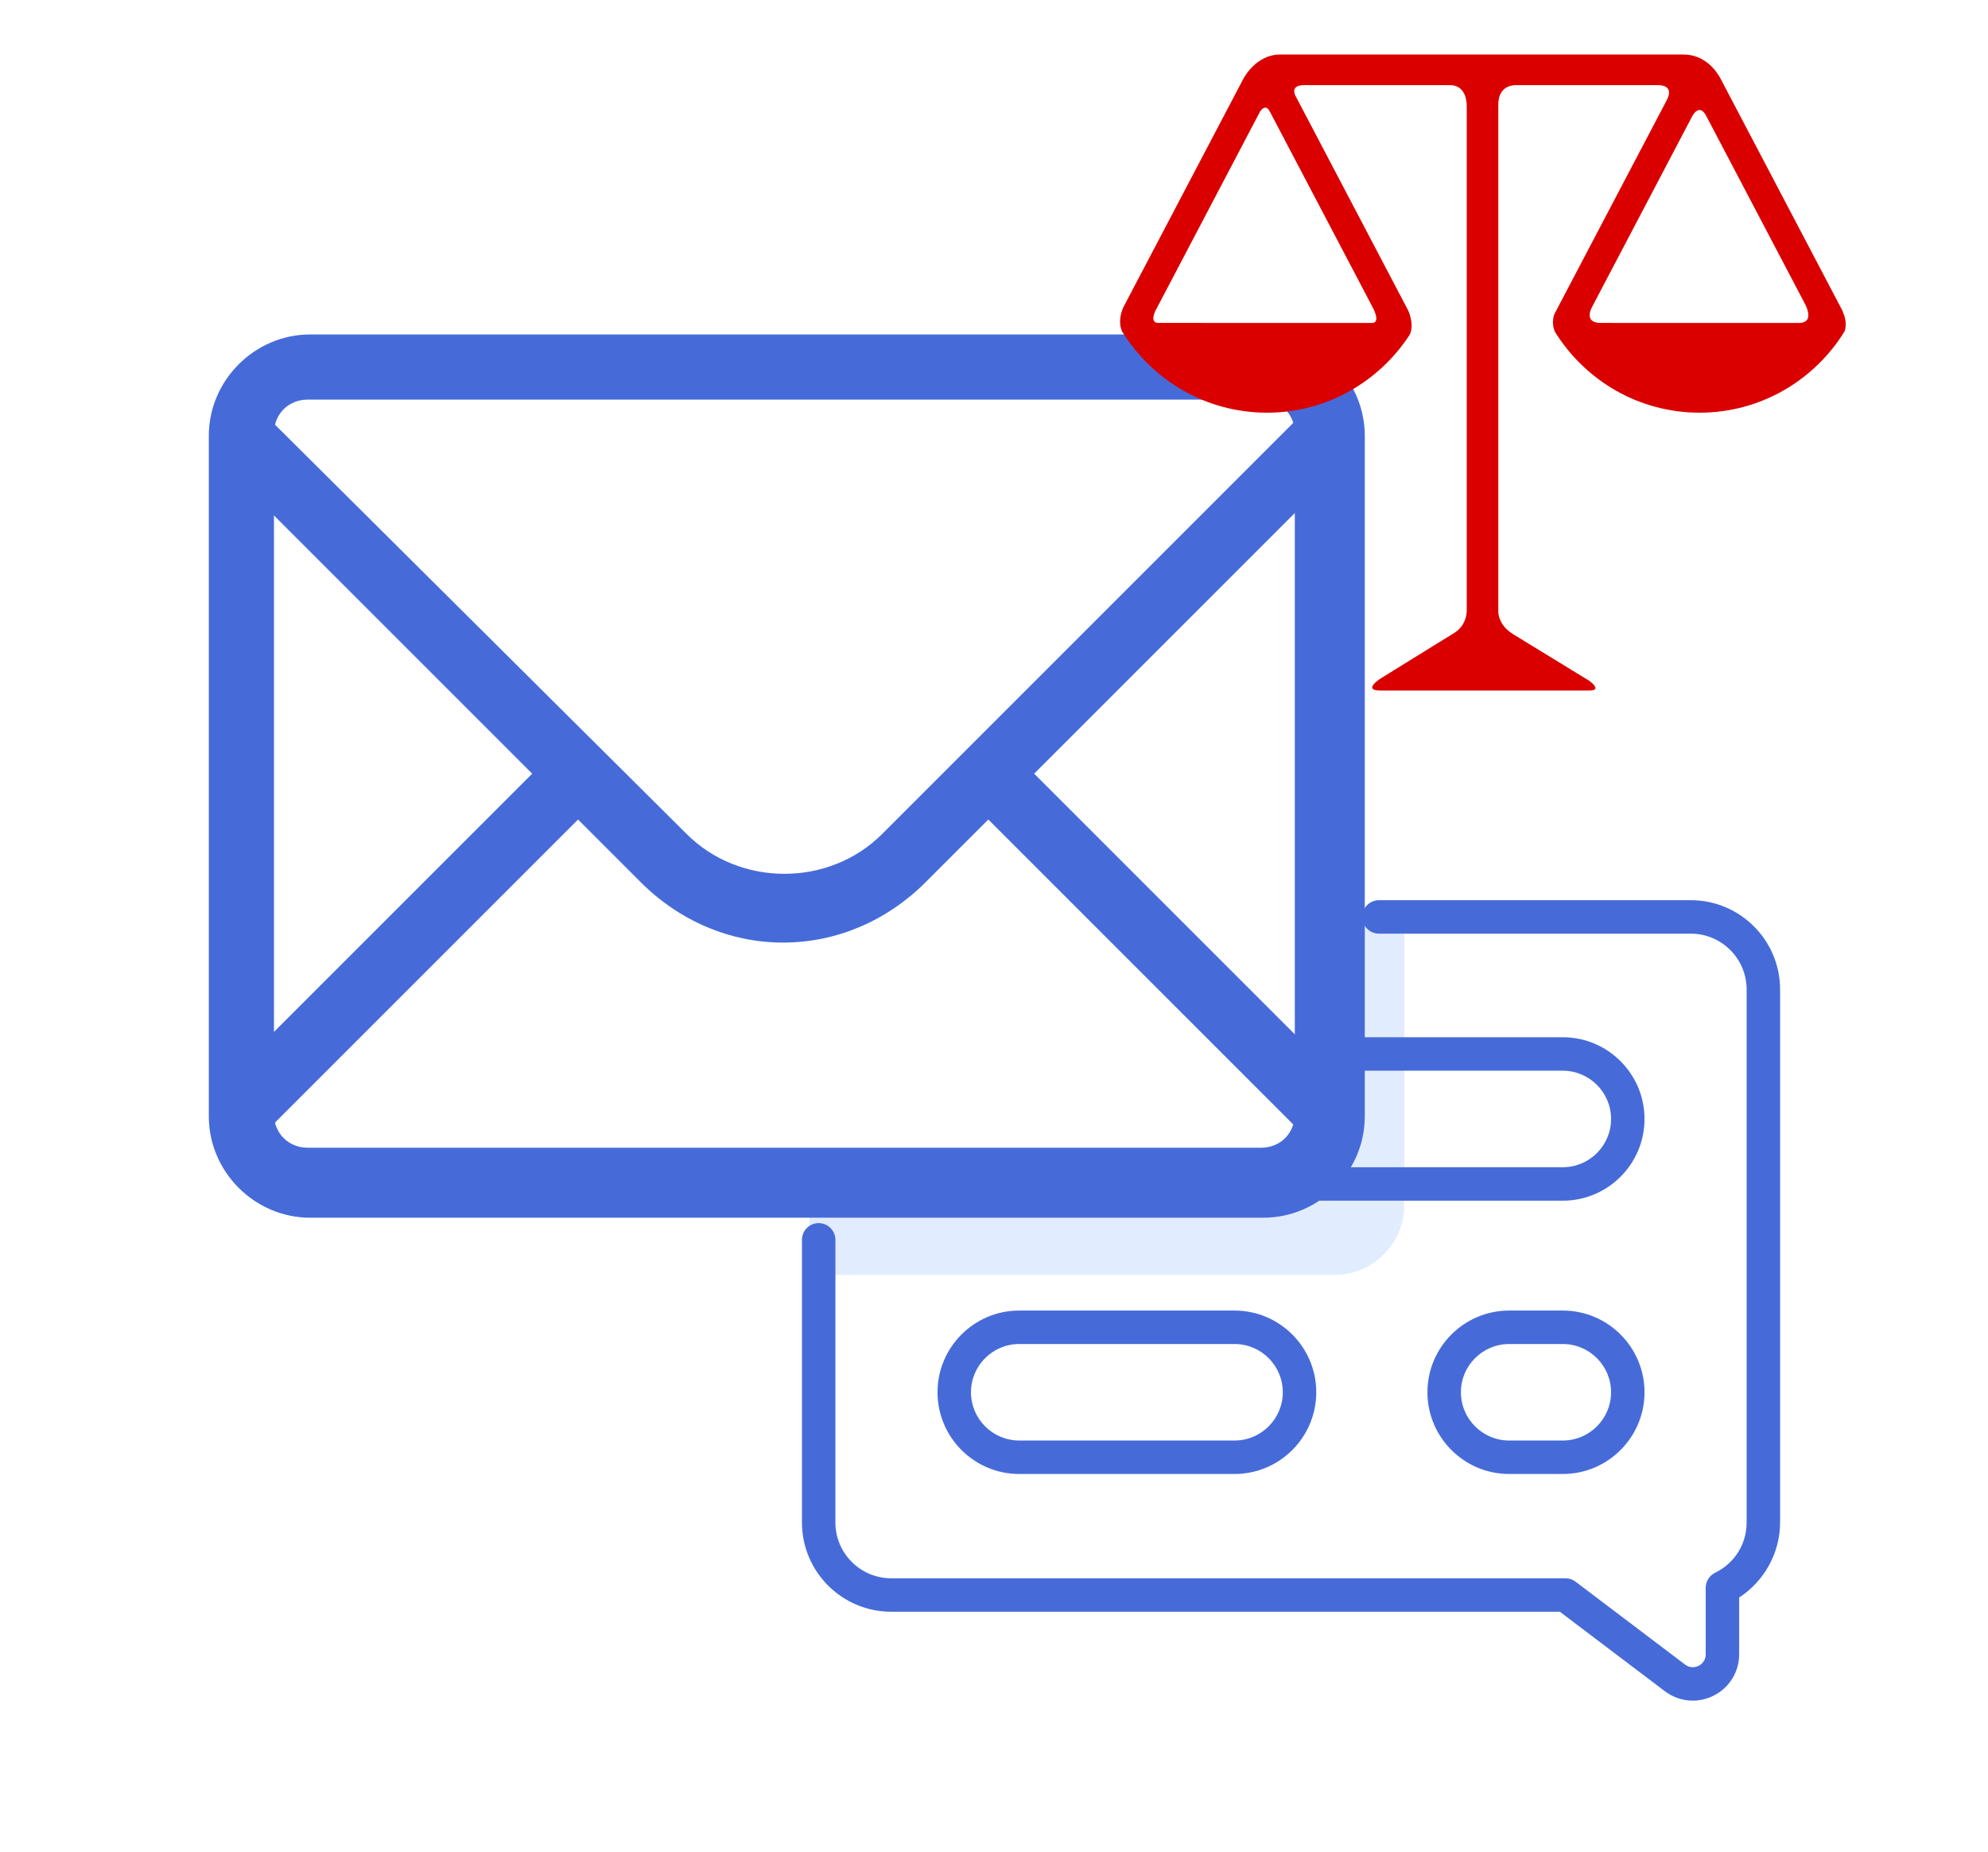
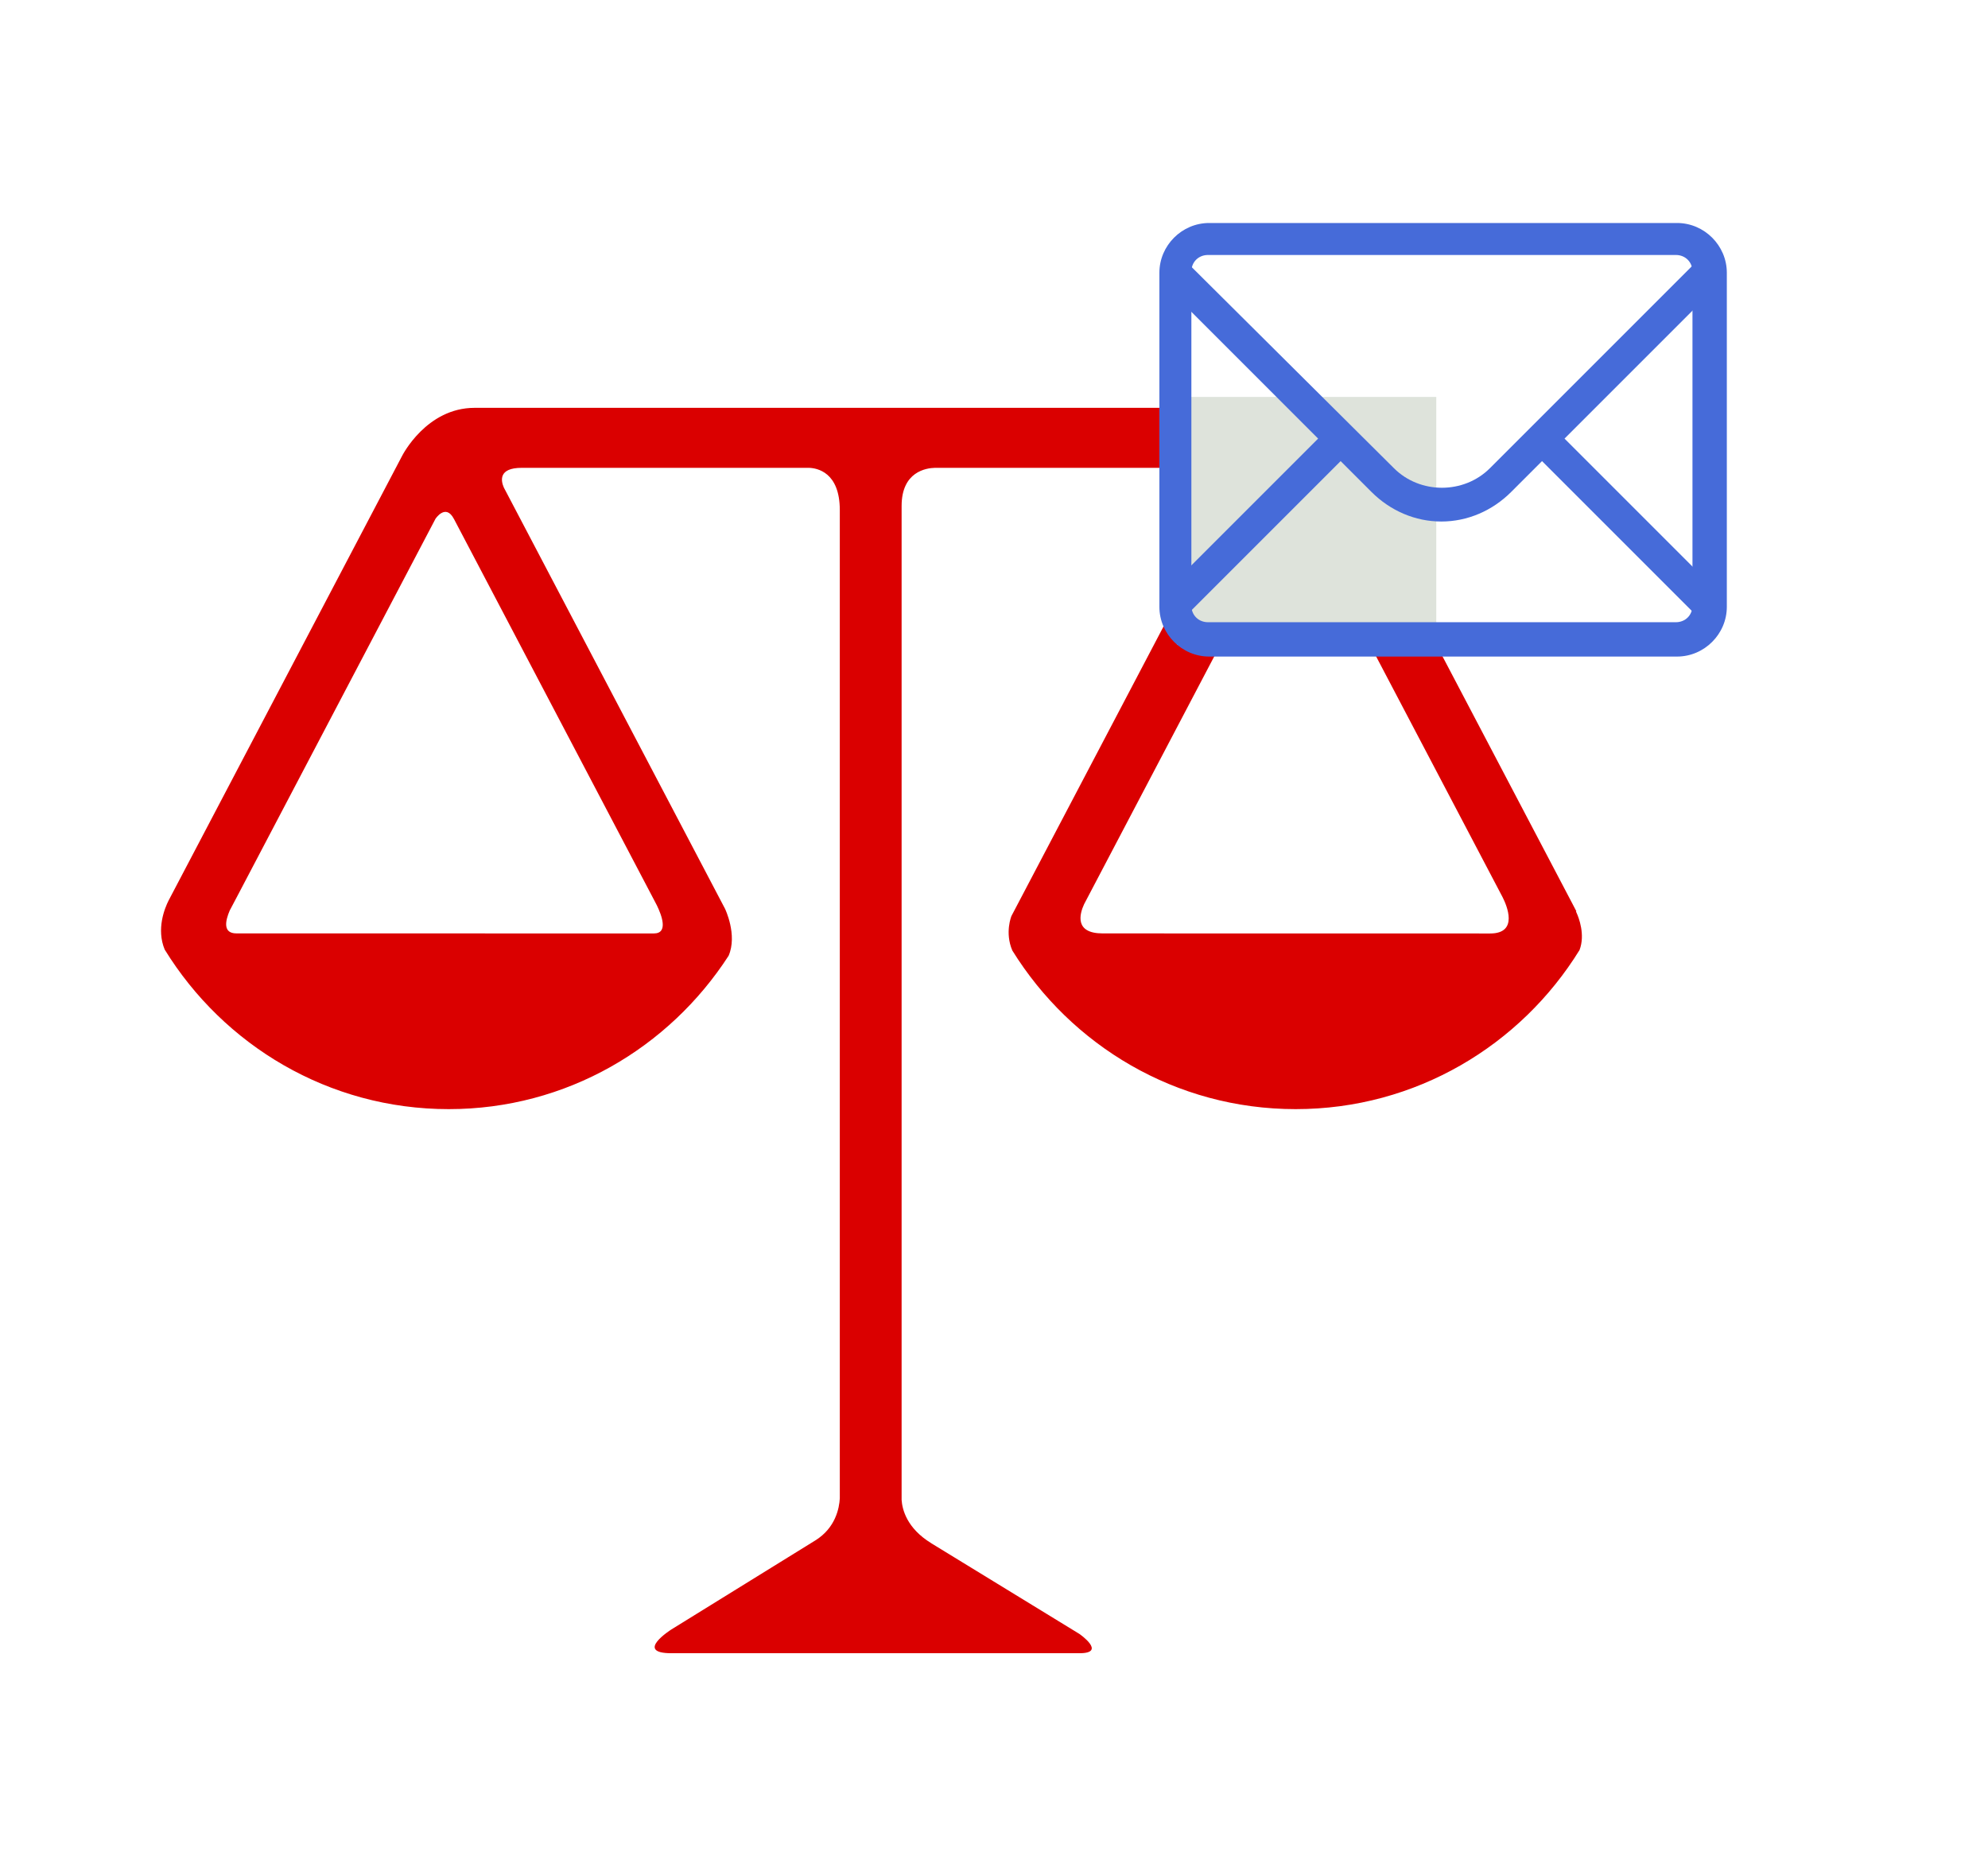
<svg xmlns="http://www.w3.org/2000/svg" version="1.1" id="Layer_1" x="0px" y="0px" width="612px" height="570px" viewBox="0 0 612 570" enable-background="new 0 0 612 570" xml:space="preserve">
  <defs id="defs8" />
  <g id="Layer_1_1_">
</g>
  <g id="Layer_3" display="none">
</g>
  <g id="Layer_5" display="none">
</g>
  <g id="g8">
-     <path fill="#E1EDFF" d="M404.366,282.161v65.75c0,9.104-7.38,16.483-16.481,16.483H249.111v28.126h161.573   c11.929,0,21.633-9.704,21.633-21.633V282.16L404.366,282.161L404.366,282.161z" id="path1" />
-     <g id="g2">
-       <path fill="#466BD9" d="M481.105,369.634h-89.741c-2.848,0-5.152-2.307-5.152-5.152s2.306-5.152,5.152-5.152h89.741    c8.191,0,14.854-6.663,14.854-14.857c0-8.19-6.663-14.854-14.854-14.854h-73.822c-2.843,0-5.15-2.306-5.15-5.152    c0-2.845,2.308-5.152,5.15-5.152h73.822c13.872,0,25.154,11.288,25.154,25.156C506.262,358.349,494.978,369.634,481.105,369.634z" id="path2" />
-     </g>
-     <g id="g3">
-       <path fill="#466BD9" d="M481.105,453.766H464.59c-13.871,0-25.157-11.289-25.157-25.158c0-13.873,11.29-25.154,25.157-25.154    h16.516c13.872,0,25.154,11.285,25.154,25.154C506.262,442.479,494.978,453.766,481.105,453.766z M464.59,413.753    c-8.191,0-14.855,6.663-14.855,14.854c0,8.191,6.664,14.857,14.855,14.857h16.516c8.191,0,14.854-6.666,14.854-14.857    c0-8.19-6.663-14.854-14.854-14.854H464.59z" id="path3" />
-     </g>
-     <g id="g4">
-       <path fill="#466BD9" d="M380.054,453.766h-66.287c-13.875,0-25.156-11.289-25.156-25.158c0-13.873,11.287-25.154,25.156-25.154    h66.287c13.872,0,25.154,11.285,25.154,25.154C405.21,442.479,393.925,453.766,380.054,453.766z M313.766,413.753    c-8.191,0-14.854,6.663-14.854,14.854c0,8.191,6.664,14.857,14.854,14.857h66.287c8.191,0,14.852-6.666,14.852-14.857    c0-8.19-6.66-14.854-14.852-14.854H313.766z" id="path4" />
-     </g>
-     <g id="g5">
-       <g id="Icon-Envelope" transform="translate(78, 232)">
-         <path id="Fill-3" fill="#466BD9" d="M338.434-91.893l-14.117-14.115L193.561,24.748c-16.345,16.344-43.832,16.344-60.177,0     L2.627-105.266L-11.488-91.15L85.836,6.175l-97.325,97.324l14.115,14.116l97.325-97.325l19.316,19.316     c11.887,11.887,27.488,18.572,43.833,18.572c16.343,0,31.946-6.685,43.833-18.572l19.315-19.316l97.325,97.325l14.115-14.116     L240.366,6.174L338.434-91.893" />
-         <path id="Fill-4" fill="#466BD9" d="M310.945,142.874H17.485c-17.087,0-31.204-14.115-31.204-31.203V-97.836     c0-17.086,14.116-31.202,31.204-31.202h293.459c17.085,0,31.203,14.115,31.203,31.202V111.67     C342.148,128.759,328.031,142.874,310.945,142.874L310.945,142.874z M16.744-108.979c-5.943,0-10.402,4.457-10.402,10.401     v209.507c0,5.943,4.458,10.402,10.402,10.402h293.458c5.944,0,10.4-4.458,10.4-10.402V-98.578c0-5.943-4.456-10.402-10.4-10.402     H16.744V-108.979z" />
+     <path fill="#466bd9" d="m 485.346,281.02 -0.187,-0.427 0.107,-0.081 -1.347,-2.581 -72.579,-138.18 c -1.974,-3.607 -8.875,-14.197 -22.141,-14.197 H 146.093 c -14.802,0 -22.209,14.582 -22.373,14.921 l -71.273,135.707 -0.027,0.06 -0.507,0.957 c -1.194,2.362 -3.846,8.785 -1.213,15.129 18.107,29.4 50.389,49.119 87.446,49.119 36.229,0 67.834,-18.9 86.148,-47.208 2.802,-6.43 -1.1,-14.485 -1.1,-14.485 l -67.43,-128.412 -0.657,-1.244 c -0.908,-2.093 -1.715,-6.077 5.515,-6.077 h 88.411 c 2.506,0.083 9.499,1.324 9.499,13.032 v 304.213 c -0.167,3.008 -1.308,9.114 -7.575,12.978 l -44.259,27.376 c 0,0 -11.608,7.326 0,7.326 h 125.595 c 8.562,0 0,-5.939 0,-5.939 l -45.593,-27.908 c -0.026,-0.014 -0.026,-0.026 -0.04,-0.04 -7.501,-4.591 -8.902,-10.369 -9.101,-13.291 v -306.011 c 0,-10.581 7.581,-11.672 10.25,-11.735 h 86.443 c 2.263,0.043 9.158,0.795 4.819,9.094 L 311.375,281.981 c 0,0 -2.122,5.072 0.267,10.635 18.126,29.232 50.284,48.831 87.218,48.831 37.01,0 69.281,-19.639 87.392,-48.969 1.809,-4.728 -0.225,-9.976 -0.907,-11.457 z m -284.046,-4.061 0.006,0.008 0.929,1.784 c 1.435,2.964 3.6,8.609 -0.929,8.609 l -128.523,-0.014 c -4.264,0 -3.417,-3.904 -2.059,-7.055 l 2.04,-3.866 0.02,-0.034 61.268,-116.659 c 0,0 3.13,-4.839 5.672,0 h 0.008 z m 132.43,1.414 0.907,-1.728 c 0,-0.006 0.034,-0.07 0.034,-0.07 l 59.906,-114.056 c 0.08,-0.124 4.143,-7.858 8.288,0.02 l 59.725,113.702 c 1.234,2.445 5.01,11.13 -3.851,11.13 l -119.278,-0.02 c -0.018,0 -0.018,0 -0.018,0 -8.69,-0.006 -7.121,-5.926 -5.713,-8.978 z" id="path1-9" style="fill:#da0000;fill-opacity:1;stroke-width:0.882" />
+     <rect style="fill:#dee3db;fill-opacity:1;stroke-width:0.478;stroke-dasharray:none" id="rect8" width="79.814" height="76.283" x="362.342" y="122.193" />
+     <g id="g5-5" transform="matrix(0.4908696,0,0,0.4908696,325.3609,18.10964)" style="stroke-width:1.001;stroke-dasharray:none">
+       <g id="Icon-Envelope-1" transform="translate(78,232)" style="stroke-width:1.001;stroke-dasharray:none">
+         <path id="Fill-3-7" fill="#466bd9" d="M 338.434,-91.893 324.317,-106.008 193.561,24.748 c -16.345,16.344 -43.832,16.344 -60.177,0 L 2.627,-105.266 -11.488,-91.15 85.836,6.175 -11.489,103.499 2.626,117.615 99.951,20.29 119.267,39.606 c 11.887,11.887 27.488,18.572 43.833,18.572 16.343,0 31.946,-6.685 43.833,-18.572 l 19.315,-19.316 97.325,97.325 14.115,-14.116 -97.322,-97.325 98.068,-98.067" style="stroke-width:1.001;stroke-dasharray:none" />
+         <path id="Fill-4-1" fill="#466bd9" d="M 310.945,142.874 H 17.485 c -17.087,0 -31.204,-14.115 -31.204,-31.203 V -97.836 c 0,-17.086 14.116,-31.202 31.204,-31.202 h 293.459 c 17.085,0 31.203,14.115 31.203,31.202 V 111.67 c 0.001,17.089 -14.116,31.204 -31.202,31.204 z M 16.744,-108.979 c -5.943,0 -10.402,4.457 -10.402,10.401 v 209.507 c 0,5.943 4.458,10.402 10.402,10.402 h 293.458 c 5.944,0 10.4,-4.458 10.4,-10.402 V -98.578 c 0,-5.943 -4.456,-10.402 -10.4,-10.402 H 16.744 Z" style="stroke-width:1.001;stroke-dasharray:none" />
      </g>
    </g>
-     <g id="g7">
-       <path fill="#466BD9" d="M521.113,523.544c-3.042,0-6.055-0.983-8.598-2.906l-32.318-24.462H274.355    c-15.151,0-27.476-12.328-27.476-27.479v-87.015c0-2.846,2.307-5.151,5.151-5.151c2.845,0,5.151,2.306,5.151,5.151v87.015    c0,9.471,7.705,17.179,17.175,17.179h207.572c1.122,0,2.211,0.366,3.106,1.046l33.701,25.507c1.77,1.341,3.5,0.716,4.162,0.388    c0.661-0.328,2.201-1.333,2.201-3.553v-20.465c0-1.971,1.126-3.773,2.902-4.635c5.979-2.896,9.694-8.822,9.694-15.461V304.605    c0-9.471-7.705-17.178-17.18-17.178h-96.005c-2.843,0-5.153-2.305-5.153-5.152c0-2.844,2.312-5.152,5.153-5.152h96.006    c15.152,0,27.48,12.329,27.48,27.479v164.091c0,9.341-4.854,18.08-12.596,23.101v17.466c0,5.452-3.036,10.35-7.92,12.775    C525.451,523.047,523.275,523.544,521.113,523.544z" id="path6" />
-     </g>
-     <path fill="#466bd9" d="m 567.374,96.181 -0.096,-0.218 0.055,-0.041 -0.688,-1.318 -37.068,-70.572 c -1.008,-1.842 -4.533,-7.251 -11.308,-7.251 H 394.109 c -7.56,0 -11.343,7.447 -11.427,7.621 l -36.401,69.309 -0.014,0.031 -0.259,0.489 c -0.61,1.207 -1.964,4.487 -0.62,7.727 9.248,15.015 25.735,25.086 44.661,25.086 18.503,0 34.644,-9.653 43.998,-24.11 1.431,-3.284 -0.562,-7.398 -0.562,-7.398 l -34.438,-65.583 -0.336,-0.635 c -0.464,-1.069 -0.876,-3.103 2.817,-3.103 h 45.153 c 1.28,0.042 4.851,0.676 4.851,6.656 V 188.237 c -0.085,1.536 -0.668,4.655 -3.869,6.628 l -22.604,13.982 c 0,0 -5.929,3.742 0,3.742 h 64.144 c 4.373,0 0,-3.033 0,-3.033 l -23.286,-14.253 c -0.013,-0.007 -0.013,-0.013 -0.02,-0.02 -3.831,-2.345 -4.546,-5.296 -4.648,-6.788 V 32.206 c 0,-5.404 3.872,-5.961 5.235,-5.993 h 44.149 c 1.156,0.022 4.677,0.406 2.461,4.645 l -34.573,65.814 c 0,0 -1.084,2.59 0.136,5.431 9.257,14.93 25.681,24.939 44.545,24.939 18.902,0 35.384,-10.03 44.633,-25.01 0.924,-2.415 -0.115,-5.095 -0.463,-5.852 z m -145.069,-2.074 0.003,0.004 0.474,0.911 c 0.733,1.514 1.839,4.397 -0.474,4.397 l -65.64,-0.007 c -2.178,0 -1.745,-1.994 -1.052,-3.603 l 1.042,-1.974 0.01,-0.017 31.291,-59.58 c 0,0 1.598,-2.471 2.897,0 h 0.004 z m 67.635,0.722 0.463,-0.883 c 0,-0.003 0.017,-0.036 0.017,-0.036 l 30.595,-58.251 c 0.041,-0.064 2.116,-4.013 4.233,0.01 l 30.503,58.07 c 0.63,1.249 2.559,5.684 -1.967,5.684 l -60.918,-0.01 c -0.009,0 -0.009,0 -0.009,0 -4.438,-0.003 -3.637,-3.026 -2.918,-4.585 z" id="path1-9" style="fill:#da0000;fill-opacity:1;stroke-width:0.45" />
  </g>
</svg>
